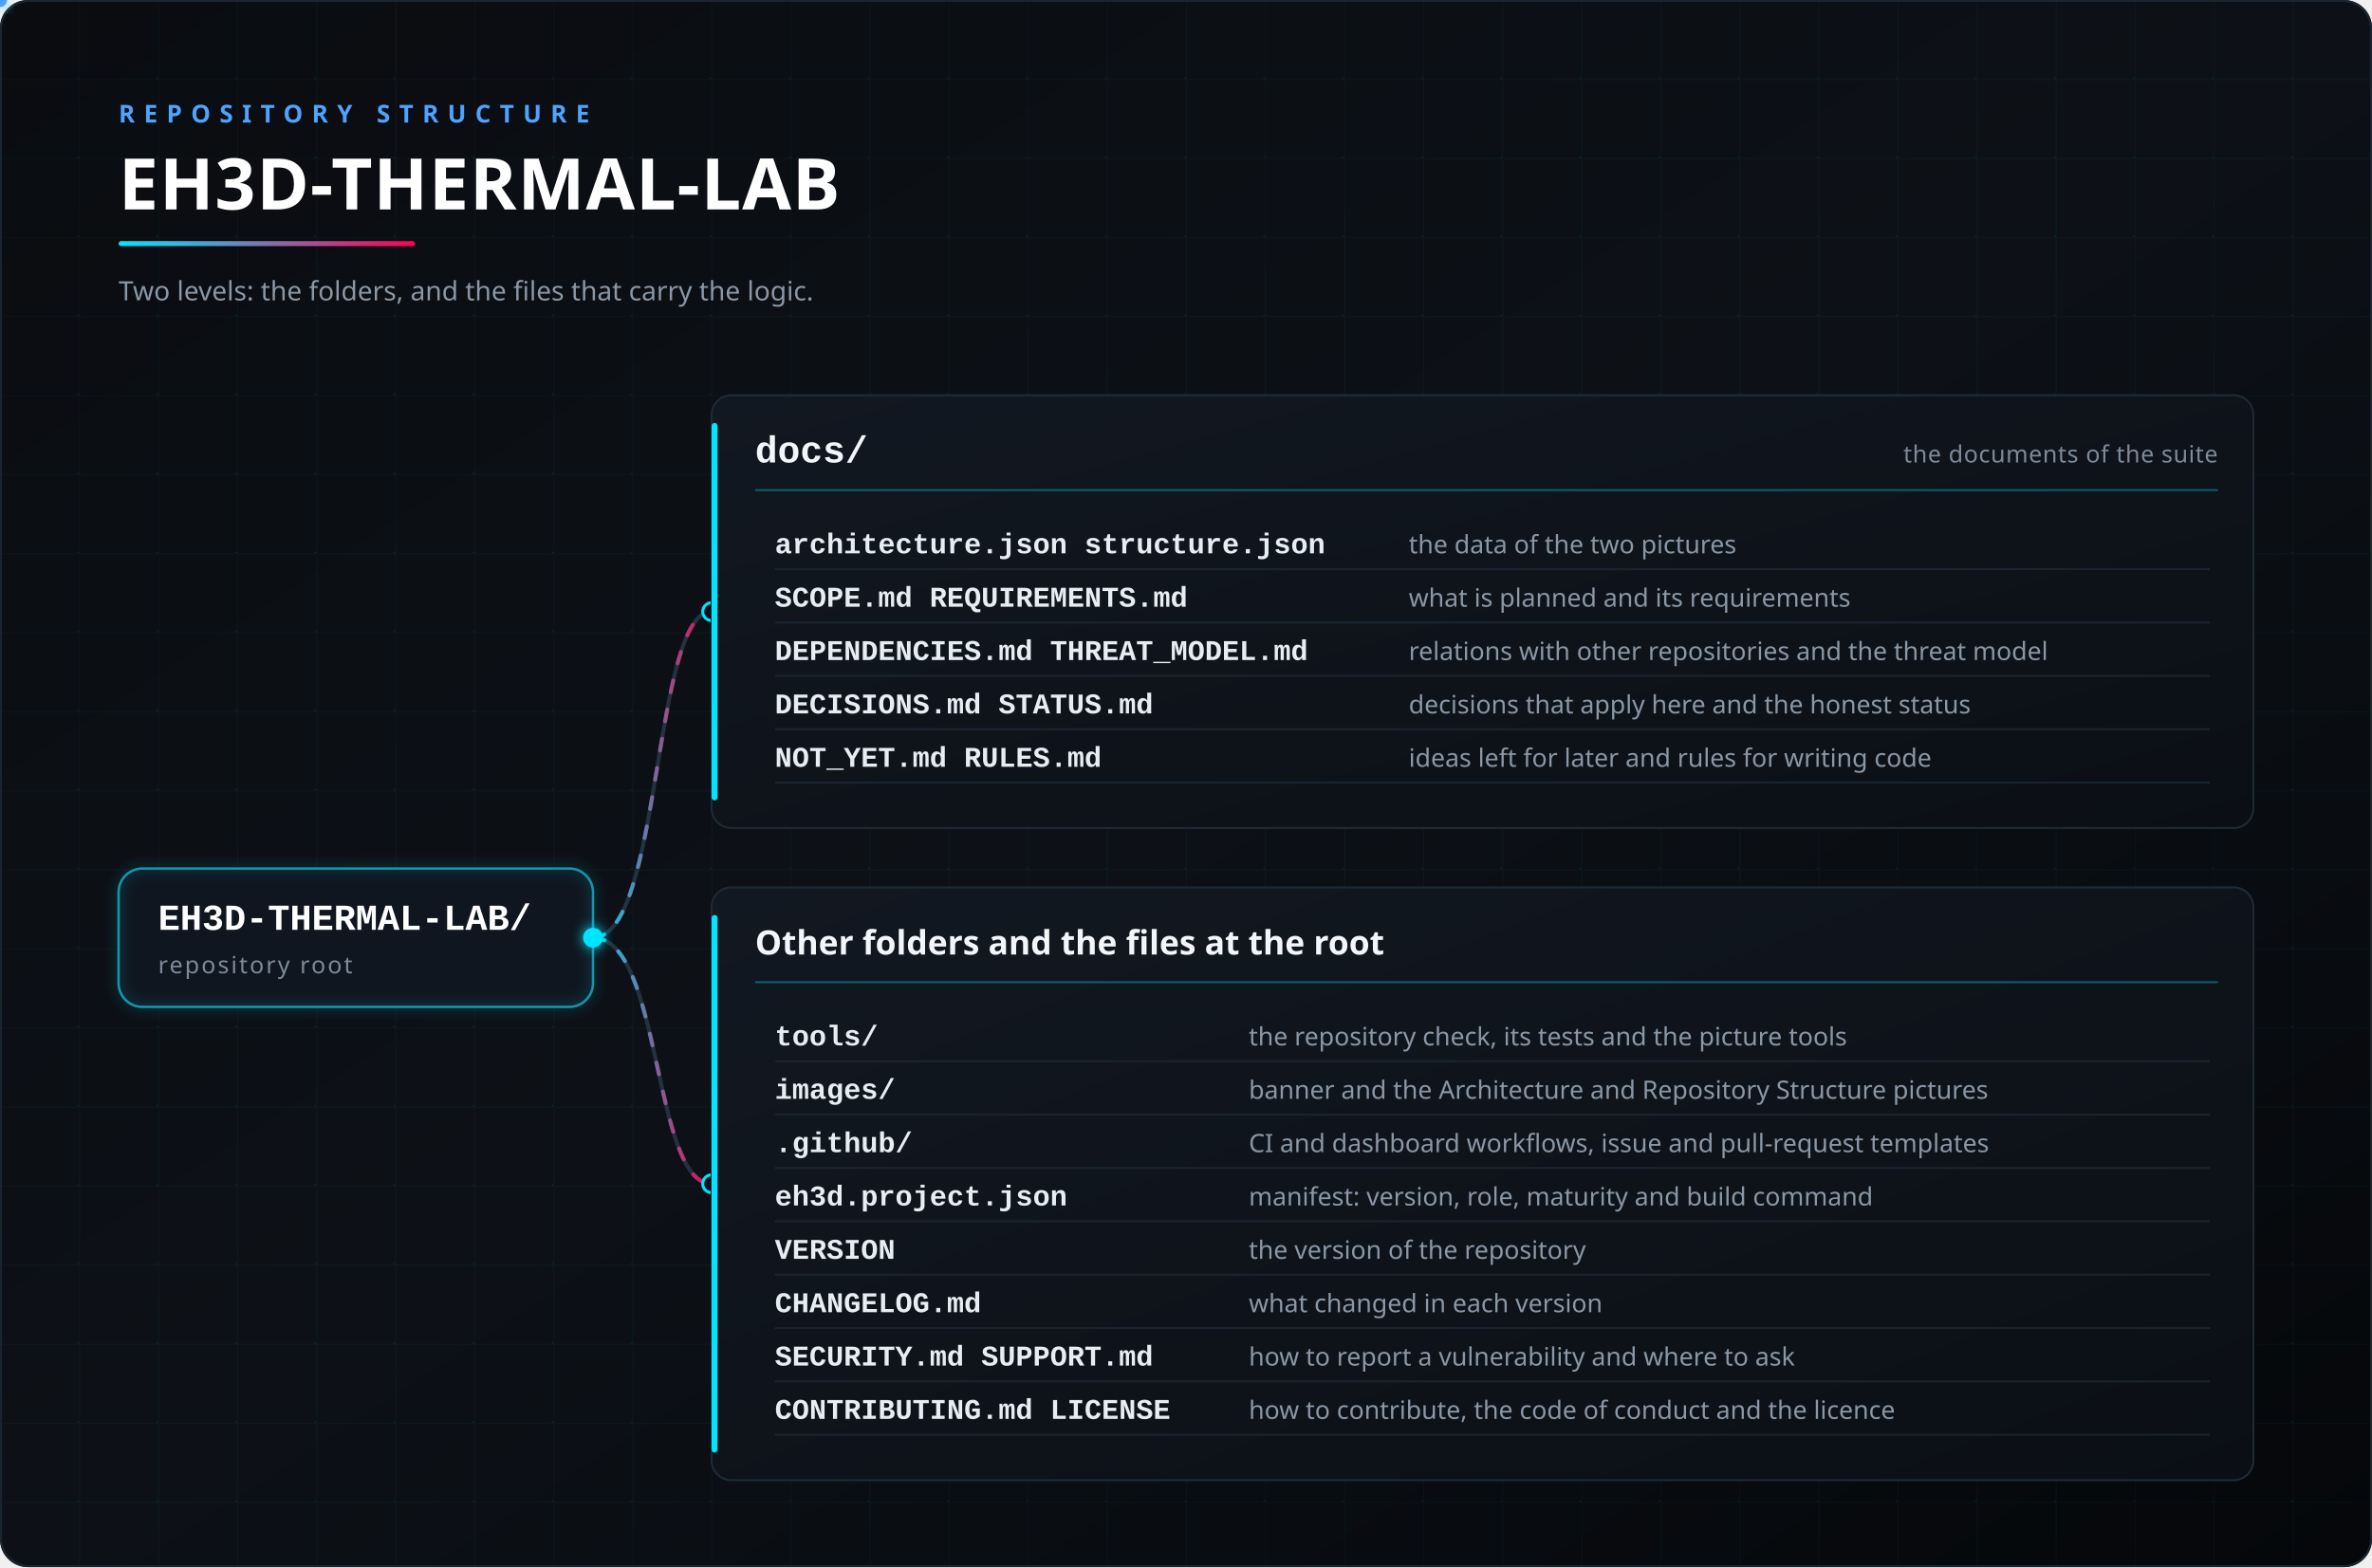
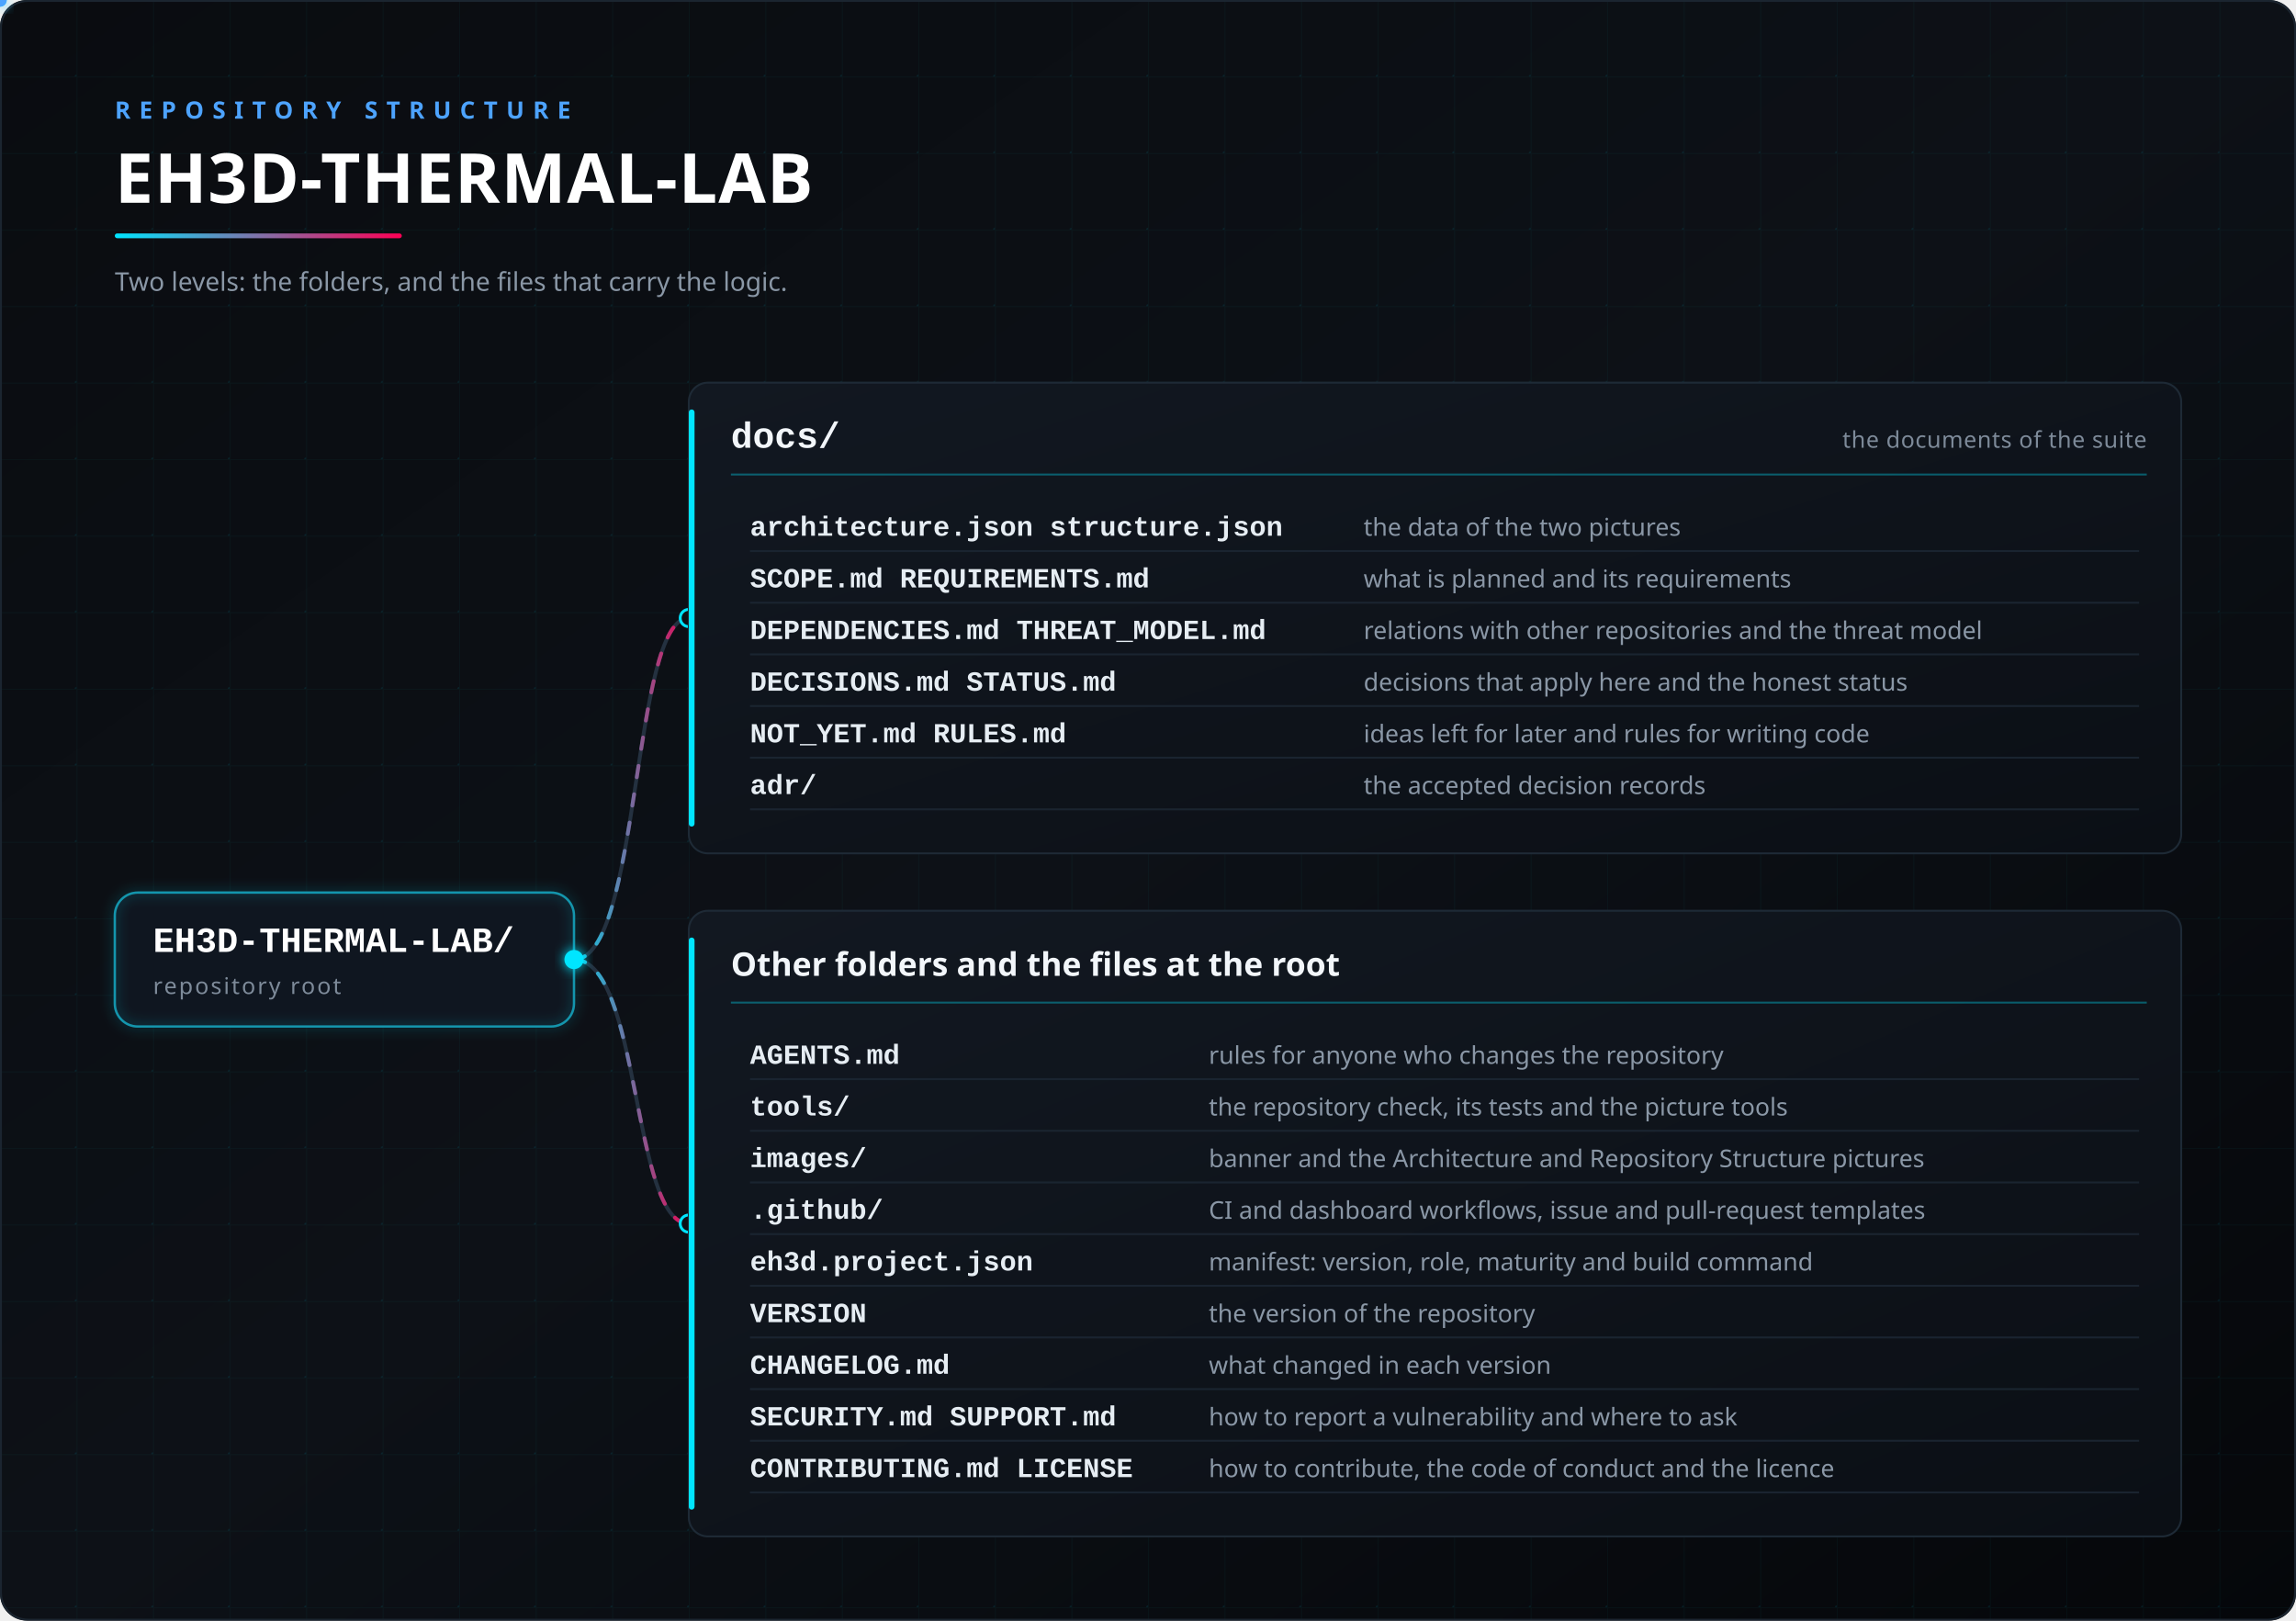
- <svg xmlns="http://www.w3.org/2000/svg" viewBox="0 0 1200 793" width="100%" role="img" aria-labelledby="t d">
+ <svg xmlns="http://www.w3.org/2000/svg" viewBox="0 0 1200 847" width="100%" role="img" aria-labelledby="t d">
  <defs>
    <linearGradient id="bg" x1="0" y1="0" x2="1" y2="1">
      <stop offset="0" stop-color="#0A0C10" />
      <stop offset="0.5" stop-color="#0D1117" />
      <stop offset="1" stop-color="#05070A" />
    </linearGradient>
    <linearGradient id="card" x1="0" y1="0" x2="1" y2="1">
      <stop offset="0" stop-color="#121821" />
      <stop offset="1" stop-color="#0B0F15" />
    </linearGradient>
    <linearGradient id="line" x1="0" y1="0" x2="1" y2="0">
      <stop offset="0" stop-color="#00E5FF" />
      <stop offset="1" stop-color="#FF0055" />
    </linearGradient>
    <filter id="glow" x="-50%" y="-50%" width="200%" height="200%">
      <feGaussianBlur stdDeviation="3" result="b" />
      <feMerge>
        <feMergeNode in="b" />
        <feMergeNode in="SourceGraphic" />
      </feMerge>
    </filter>
    <pattern id="grid" width="40" height="40" patternUnits="userSpaceOnUse">
      <path d="M40 0H0V40" fill="none" stroke="#00E5FF" stroke-opacity="0.035" />
      <circle cx="40" cy="40" r="1" fill="#00E5FF" fill-opacity="0.09" />
    </pattern>
  </defs>
-   <rect width="1200" height="793" rx="14" fill="url(#bg)" />
-   <rect width="1200" height="793" rx="14" fill="url(#grid)" />
-   <rect x="0.5" y="0.5" width="1199" height="792" rx="14" fill="none" stroke="#1B2530" />
+   <rect width="1200" height="847" rx="14" fill="url(#bg)" />
+   <rect width="1200" height="847" rx="14" fill="url(#grid)" />
+   <rect x="0.5" y="0.5" width="1199" height="846" rx="14" fill="none" stroke="#1B2530" />
  <text x="60" y="62" font-family="'Segoe UI','Noto Sans','Noto Sans CJK SC','Microsoft YaHei','Yu Gothic','Helvetica Neue',Helvetica,Arial,sans-serif" font-size="12.5" font-weight="600" fill="#4DA3FF" text-anchor="start" letter-spacing="4.5">REPOSITORY STRUCTURE</text>
  <text x="60" y="106" font-family="'Segoe UI','Noto Sans','Noto Sans CJK SC','Microsoft YaHei','Yu Gothic','Helvetica Neue',Helvetica,Arial,sans-serif" font-size="36" font-weight="700" fill="#FFFFFF" text-anchor="start" letter-spacing="0.5">EH3D-THERMAL-LAB</text>
  <rect x="60" y="122" width="150" height="2.5" rx="1.25" fill="url(#line)">
    <animate attributeName="width" values="40;150;150" keyTimes="0;0.4;1" dur="3s" repeatCount="indefinite" />
  </rect>
  <text x="60" y="152" font-family="'Segoe UI','Noto Sans','Noto Sans CJK SC','Microsoft YaHei','Yu Gothic','Helvetica Neue',Helvetica,Arial,sans-serif" font-size="13.5" font-weight="400" fill="#8A97A6" text-anchor="start">Two levels: the folders, and the files that carry the logic.</text>
-   <path id="c0" d="M300,474.5 C335,474.5 330,309.5 360,309.5" fill="none" stroke="#243140" stroke-width="2" />
-   <path d="M300,474.5 C335,474.5 330,309.5 360,309.5" fill="none" stroke="url(#line)" stroke-width="2" stroke-linecap="round" stroke-dasharray="6 9" opacity="0.9">
+   <path id="c0" d="M300,501.5 C335,501.5 330,323 360,323" fill="none" stroke="#243140" stroke-width="2" />
+   <path d="M300,501.5 C335,501.5 330,323 360,323" fill="none" stroke="url(#line)" stroke-width="2" stroke-linecap="round" stroke-dasharray="6 9" opacity="0.9">
    <animate attributeName="stroke-dashoffset" from="0" to="-30" dur="1.6s" repeatCount="indefinite" />
  </path>
-   <circle cx="360" cy="309.5" r="4.5" fill="#0D1117" stroke="#00E5FF" stroke-width="1.5" />
-   <path id="c1" d="M300,474.5 C335,474.5 330,599 360,599" fill="none" stroke="#243140" stroke-width="2" />
-   <path d="M300,474.5 C335,474.5 330,599 360,599" fill="none" stroke="url(#line)" stroke-width="2" stroke-linecap="round" stroke-dasharray="6 9" opacity="0.9">
+   <circle cx="360" cy="323" r="4.5" fill="#0D1117" stroke="#00E5FF" stroke-width="1.5" />
+   <path id="c1" d="M300,501.5 C335,501.5 330,639.5 360,639.5" fill="none" stroke="#243140" stroke-width="2" />
+   <path d="M300,501.5 C335,501.5 330,639.5 360,639.5" fill="none" stroke="url(#line)" stroke-width="2" stroke-linecap="round" stroke-dasharray="6 9" opacity="0.9">
    <animate attributeName="stroke-dashoffset" from="0" to="-30" dur="1.6s" repeatCount="indefinite" />
  </path>
-   <circle cx="360" cy="599" r="4.5" fill="#0D1117" stroke="#00E5FF" stroke-width="1.5" />
+   <circle cx="360" cy="639.5" r="4.5" fill="#0D1117" stroke="#00E5FF" stroke-width="1.5" />
  <circle r="3.5" fill="#00E5FF" filter="url(#glow)">
    <animateMotion dur="3.4s" repeatCount="indefinite">
      <mpath href="#c0" />
    </animateMotion>
  </circle>
  <circle r="3.5" fill="#4DA3FF" filter="url(#glow)">
    <animateMotion dur="4.2s" repeatCount="indefinite">
      <mpath href="#c1" />
    </animateMotion>
  </circle>
-   <rect x="60" y="439.5" width="240" height="70" rx="12" fill="#0F1620" stroke="#2A3A4C" stroke-width="1.2" />
-   <rect x="60" y="439.5" width="240" height="70" rx="12" fill="none" stroke="#00E5FF" stroke-opacity="0.5" stroke-width="1.2" filter="url(#glow)">
+   <rect x="60" y="466.5" width="240" height="70" rx="12" fill="#0F1620" stroke="#2A3A4C" stroke-width="1.2" />
+   <rect x="60" y="466.5" width="240" height="70" rx="12" fill="none" stroke="#00E5FF" stroke-opacity="0.5" stroke-width="1.2" filter="url(#glow)">
    <animate attributeName="stroke-opacity" values="0.15;0.6;0.15" dur="3.6s" repeatCount="indefinite" />
  </rect>
-   <text x="80" y="470.5" font-family="'JetBrains Mono','Cascadia Code','SFMono-Regular',Consolas,'Liberation Mono',monospace" font-size="18.5" font-weight="700" fill="#FFFFFF" text-anchor="start">EH3D-THERMAL-LAB/</text>
-   <text x="80" y="492.5" font-family="'Segoe UI','Noto Sans','Noto Sans CJK SC','Microsoft YaHei','Yu Gothic','Helvetica Neue',Helvetica,Arial,sans-serif" font-size="12" font-weight="400" fill="#7D8A99" text-anchor="start" letter-spacing="1">repository root</text>
-   <circle cx="300" cy="474.5" r="5" fill="#00E5FF" filter="url(#glow)" />
-   <rect x="360" y="200" width="780" height="219" rx="10" fill="url(#card)" stroke="#1E2A36" stroke-width="1" />
-   <rect x="360" y="214" width="3" height="191" rx="1.5" fill="#00E5FF">
+   <text x="80" y="497.5" font-family="'JetBrains Mono','Cascadia Code','SFMono-Regular',Consolas,'Liberation Mono',monospace" font-size="18.5" font-weight="700" fill="#FFFFFF" text-anchor="start">EH3D-THERMAL-LAB/</text>
+   <text x="80" y="519.5" font-family="'Segoe UI','Noto Sans','Noto Sans CJK SC','Microsoft YaHei','Yu Gothic','Helvetica Neue',Helvetica,Arial,sans-serif" font-size="12" font-weight="400" fill="#7D8A99" text-anchor="start" letter-spacing="1">repository root</text>
+   <circle cx="300" cy="501.5" r="5" fill="#00E5FF" filter="url(#glow)" />
+   <rect x="360" y="200" width="780" height="246" rx="10" fill="url(#card)" stroke="#1E2A36" stroke-width="1" />
+   <rect x="360" y="214" width="3" height="218" rx="1.5" fill="#00E5FF">
    <animate attributeName="opacity" values="0.55;1;0.55" dur="4s" begin="0s" repeatCount="indefinite" />
  </rect>
  <text x="382" y="234" font-family="'JetBrains Mono','Cascadia Code','SFMono-Regular',Consolas,'Liberation Mono',monospace" font-size="19" font-weight="700" fill="#F2F6FA" text-anchor="start">docs/</text>
  <text x="1122" y="234" font-family="'Segoe UI','Noto Sans','Noto Sans CJK SC','Microsoft YaHei','Yu Gothic','Helvetica Neue',Helvetica,Arial,sans-serif" font-size="12" font-weight="400" fill="#7D8A99" text-anchor="end" letter-spacing="0.3">the documents of the suite</text>
  <line x1="382" y1="248" x2="1122" y2="248" stroke="#00E5FF" stroke-opacity="0.35" stroke-width="1" />
  <text x="392" y="280" font-family="'JetBrains Mono','Cascadia Code','SFMono-Regular',Consolas,'Liberation Mono',monospace" font-size="14.5" font-weight="600" fill="#E6EDF3" text-anchor="start">architecture.json  structure.json</text>
  <text x="712.67" y="280" font-family="'Segoe UI','Noto Sans','Noto Sans CJK SC','Microsoft YaHei','Yu Gothic','Helvetica Neue',Helvetica,Arial,sans-serif" font-size="12.8" font-weight="400" fill="#8A97A6" text-anchor="start">the data of the two pictures</text>
  <line x1="392" y1="288" x2="1118" y2="288" stroke="#1A2430" stroke-width="1" />
  <text x="392" y="307" font-family="'JetBrains Mono','Cascadia Code','SFMono-Regular',Consolas,'Liberation Mono',monospace" font-size="14.5" font-weight="600" fill="#E6EDF3" text-anchor="start">SCOPE.md  REQUIREMENTS.md</text>
  <text x="712.67" y="307" font-family="'Segoe UI','Noto Sans','Noto Sans CJK SC','Microsoft YaHei','Yu Gothic','Helvetica Neue',Helvetica,Arial,sans-serif" font-size="12.8" font-weight="400" fill="#8A97A6" text-anchor="start">what is planned and its requirements</text>
  <line x1="392" y1="315" x2="1118" y2="315" stroke="#1A2430" stroke-width="1" />
  <text x="392" y="334" font-family="'JetBrains Mono','Cascadia Code','SFMono-Regular',Consolas,'Liberation Mono',monospace" font-size="14.5" font-weight="600" fill="#E6EDF3" text-anchor="start">DEPENDENCIES.md  THREAT_MODEL.md</text>
  <text x="712.67" y="334" font-family="'Segoe UI','Noto Sans','Noto Sans CJK SC','Microsoft YaHei','Yu Gothic','Helvetica Neue',Helvetica,Arial,sans-serif" font-size="12.8" font-weight="400" fill="#8A97A6" text-anchor="start">relations with other repositories and the threat model</text>
  <line x1="392" y1="342" x2="1118" y2="342" stroke="#1A2430" stroke-width="1" />
  <text x="392" y="361" font-family="'JetBrains Mono','Cascadia Code','SFMono-Regular',Consolas,'Liberation Mono',monospace" font-size="14.5" font-weight="600" fill="#E6EDF3" text-anchor="start">DECISIONS.md  STATUS.md</text>
  <text x="712.67" y="361" font-family="'Segoe UI','Noto Sans','Noto Sans CJK SC','Microsoft YaHei','Yu Gothic','Helvetica Neue',Helvetica,Arial,sans-serif" font-size="12.8" font-weight="400" fill="#8A97A6" text-anchor="start">decisions that apply here and the honest status</text>
  <line x1="392" y1="369" x2="1118" y2="369" stroke="#1A2430" stroke-width="1" />
  <text x="392" y="388" font-family="'JetBrains Mono','Cascadia Code','SFMono-Regular',Consolas,'Liberation Mono',monospace" font-size="14.5" font-weight="600" fill="#E6EDF3" text-anchor="start">NOT_YET.md  RULES.md</text>
  <text x="712.67" y="388" font-family="'Segoe UI','Noto Sans','Noto Sans CJK SC','Microsoft YaHei','Yu Gothic','Helvetica Neue',Helvetica,Arial,sans-serif" font-size="12.8" font-weight="400" fill="#8A97A6" text-anchor="start">ideas left for later and rules for writing code</text>
  <line x1="392" y1="396" x2="1118" y2="396" stroke="#1A2430" stroke-width="1" />
-   <rect x="360" y="449" width="780" height="300" rx="10" fill="url(#card)" stroke="#1E2A36" stroke-width="1" />
-   <rect x="360" y="463" width="3" height="272" rx="1.5" fill="#00E5FF">
+   <text x="392" y="415" font-family="'JetBrains Mono','Cascadia Code','SFMono-Regular',Consolas,'Liberation Mono',monospace" font-size="14.5" font-weight="600" fill="#E6EDF3" text-anchor="start">adr/</text>
+   <text x="712.67" y="415" font-family="'Segoe UI','Noto Sans','Noto Sans CJK SC','Microsoft YaHei','Yu Gothic','Helvetica Neue',Helvetica,Arial,sans-serif" font-size="12.8" font-weight="400" fill="#8A97A6" text-anchor="start">the accepted decision records</text>
+   <line x1="392" y1="423" x2="1118" y2="423" stroke="#1A2430" stroke-width="1" />
+   <rect x="360" y="476" width="780" height="327" rx="10" fill="url(#card)" stroke="#1E2A36" stroke-width="1" />
+   <rect x="360" y="490" width="3" height="299" rx="1.5" fill="#00E5FF">
    <animate attributeName="opacity" values="0.55;1;0.55" dur="4s" begin="0.6s" repeatCount="indefinite" />
  </rect>
-   <text x="382" y="483" font-family="'Segoe UI','Noto Sans','Noto Sans CJK SC','Microsoft YaHei','Yu Gothic','Helvetica Neue',Helvetica,Arial,sans-serif" font-size="17" font-weight="700" fill="#F2F6FA" text-anchor="start">Other folders and the files at the root</text>
-   <line x1="382" y1="497" x2="1122" y2="497" stroke="#00E5FF" stroke-opacity="0.35" stroke-width="1" />
-   <text x="392" y="529" font-family="'JetBrains Mono','Cascadia Code','SFMono-Regular',Consolas,'Liberation Mono',monospace" font-size="14.5" font-weight="600" fill="#E6EDF3" text-anchor="start">tools/</text>
-   <text x="631.76" y="529" font-family="'Segoe UI','Noto Sans','Noto Sans CJK SC','Microsoft YaHei','Yu Gothic','Helvetica Neue',Helvetica,Arial,sans-serif" font-size="12.8" font-weight="400" fill="#8A97A6" text-anchor="start">the repository check, its tests and the picture tools</text>
-   <line x1="392" y1="537" x2="1118" y2="537" stroke="#1A2430" stroke-width="1" />
-   <text x="392" y="556" font-family="'JetBrains Mono','Cascadia Code','SFMono-Regular',Consolas,'Liberation Mono',monospace" font-size="14.5" font-weight="600" fill="#E6EDF3" text-anchor="start">images/</text>
-   <text x="631.76" y="556" font-family="'Segoe UI','Noto Sans','Noto Sans CJK SC','Microsoft YaHei','Yu Gothic','Helvetica Neue',Helvetica,Arial,sans-serif" font-size="12.8" font-weight="400" fill="#8A97A6" text-anchor="start">banner and the Architecture and Repository Structure pictures</text>
+   <text x="382" y="510" font-family="'Segoe UI','Noto Sans','Noto Sans CJK SC','Microsoft YaHei','Yu Gothic','Helvetica Neue',Helvetica,Arial,sans-serif" font-size="17" font-weight="700" fill="#F2F6FA" text-anchor="start">Other folders and the files at the root</text>
+   <line x1="382" y1="524" x2="1122" y2="524" stroke="#00E5FF" stroke-opacity="0.35" stroke-width="1" />
+   <text x="392" y="556" font-family="'JetBrains Mono','Cascadia Code','SFMono-Regular',Consolas,'Liberation Mono',monospace" font-size="14.5" font-weight="600" fill="#E6EDF3" text-anchor="start">AGENTS.md</text>
+   <text x="631.76" y="556" font-family="'Segoe UI','Noto Sans','Noto Sans CJK SC','Microsoft YaHei','Yu Gothic','Helvetica Neue',Helvetica,Arial,sans-serif" font-size="12.8" font-weight="400" fill="#8A97A6" text-anchor="start">rules for anyone who changes the repository</text>
  <line x1="392" y1="564" x2="1118" y2="564" stroke="#1A2430" stroke-width="1" />
-   <text x="392" y="583" font-family="'JetBrains Mono','Cascadia Code','SFMono-Regular',Consolas,'Liberation Mono',monospace" font-size="14.5" font-weight="600" fill="#E6EDF3" text-anchor="start">.github/</text>
-   <text x="631.76" y="583" font-family="'Segoe UI','Noto Sans','Noto Sans CJK SC','Microsoft YaHei','Yu Gothic','Helvetica Neue',Helvetica,Arial,sans-serif" font-size="12.8" font-weight="400" fill="#8A97A6" text-anchor="start">CI and dashboard workflows, issue and pull-request templates</text>
+   <text x="392" y="583" font-family="'JetBrains Mono','Cascadia Code','SFMono-Regular',Consolas,'Liberation Mono',monospace" font-size="14.5" font-weight="600" fill="#E6EDF3" text-anchor="start">tools/</text>
+   <text x="631.76" y="583" font-family="'Segoe UI','Noto Sans','Noto Sans CJK SC','Microsoft YaHei','Yu Gothic','Helvetica Neue',Helvetica,Arial,sans-serif" font-size="12.8" font-weight="400" fill="#8A97A6" text-anchor="start">the repository check, its tests and the picture tools</text>
  <line x1="392" y1="591" x2="1118" y2="591" stroke="#1A2430" stroke-width="1" />
-   <text x="392" y="610" font-family="'JetBrains Mono','Cascadia Code','SFMono-Regular',Consolas,'Liberation Mono',monospace" font-size="14.5" font-weight="600" fill="#E6EDF3" text-anchor="start">eh3d.project.json</text>
-   <text x="631.76" y="610" font-family="'Segoe UI','Noto Sans','Noto Sans CJK SC','Microsoft YaHei','Yu Gothic','Helvetica Neue',Helvetica,Arial,sans-serif" font-size="12.8" font-weight="400" fill="#8A97A6" text-anchor="start">manifest: version, role, maturity and build command</text>
+   <text x="392" y="610" font-family="'JetBrains Mono','Cascadia Code','SFMono-Regular',Consolas,'Liberation Mono',monospace" font-size="14.5" font-weight="600" fill="#E6EDF3" text-anchor="start">images/</text>
+   <text x="631.76" y="610" font-family="'Segoe UI','Noto Sans','Noto Sans CJK SC','Microsoft YaHei','Yu Gothic','Helvetica Neue',Helvetica,Arial,sans-serif" font-size="12.8" font-weight="400" fill="#8A97A6" text-anchor="start">banner and the Architecture and Repository Structure pictures</text>
  <line x1="392" y1="618" x2="1118" y2="618" stroke="#1A2430" stroke-width="1" />
-   <text x="392" y="637" font-family="'JetBrains Mono','Cascadia Code','SFMono-Regular',Consolas,'Liberation Mono',monospace" font-size="14.5" font-weight="600" fill="#E6EDF3" text-anchor="start">VERSION</text>
-   <text x="631.76" y="637" font-family="'Segoe UI','Noto Sans','Noto Sans CJK SC','Microsoft YaHei','Yu Gothic','Helvetica Neue',Helvetica,Arial,sans-serif" font-size="12.8" font-weight="400" fill="#8A97A6" text-anchor="start">the version of the repository</text>
+   <text x="392" y="637" font-family="'JetBrains Mono','Cascadia Code','SFMono-Regular',Consolas,'Liberation Mono',monospace" font-size="14.5" font-weight="600" fill="#E6EDF3" text-anchor="start">.github/</text>
+   <text x="631.76" y="637" font-family="'Segoe UI','Noto Sans','Noto Sans CJK SC','Microsoft YaHei','Yu Gothic','Helvetica Neue',Helvetica,Arial,sans-serif" font-size="12.8" font-weight="400" fill="#8A97A6" text-anchor="start">CI and dashboard workflows, issue and pull-request templates</text>
  <line x1="392" y1="645" x2="1118" y2="645" stroke="#1A2430" stroke-width="1" />
-   <text x="392" y="664" font-family="'JetBrains Mono','Cascadia Code','SFMono-Regular',Consolas,'Liberation Mono',monospace" font-size="14.5" font-weight="600" fill="#E6EDF3" text-anchor="start">CHANGELOG.md</text>
-   <text x="631.76" y="664" font-family="'Segoe UI','Noto Sans','Noto Sans CJK SC','Microsoft YaHei','Yu Gothic','Helvetica Neue',Helvetica,Arial,sans-serif" font-size="12.8" font-weight="400" fill="#8A97A6" text-anchor="start">what changed in each version</text>
+   <text x="392" y="664" font-family="'JetBrains Mono','Cascadia Code','SFMono-Regular',Consolas,'Liberation Mono',monospace" font-size="14.5" font-weight="600" fill="#E6EDF3" text-anchor="start">eh3d.project.json</text>
+   <text x="631.76" y="664" font-family="'Segoe UI','Noto Sans','Noto Sans CJK SC','Microsoft YaHei','Yu Gothic','Helvetica Neue',Helvetica,Arial,sans-serif" font-size="12.8" font-weight="400" fill="#8A97A6" text-anchor="start">manifest: version, role, maturity and build command</text>
  <line x1="392" y1="672" x2="1118" y2="672" stroke="#1A2430" stroke-width="1" />
-   <text x="392" y="691" font-family="'JetBrains Mono','Cascadia Code','SFMono-Regular',Consolas,'Liberation Mono',monospace" font-size="14.5" font-weight="600" fill="#E6EDF3" text-anchor="start">SECURITY.md  SUPPORT.md</text>
-   <text x="631.76" y="691" font-family="'Segoe UI','Noto Sans','Noto Sans CJK SC','Microsoft YaHei','Yu Gothic','Helvetica Neue',Helvetica,Arial,sans-serif" font-size="12.8" font-weight="400" fill="#8A97A6" text-anchor="start">how to report a vulnerability and where to ask</text>
+   <text x="392" y="691" font-family="'JetBrains Mono','Cascadia Code','SFMono-Regular',Consolas,'Liberation Mono',monospace" font-size="14.5" font-weight="600" fill="#E6EDF3" text-anchor="start">VERSION</text>
+   <text x="631.76" y="691" font-family="'Segoe UI','Noto Sans','Noto Sans CJK SC','Microsoft YaHei','Yu Gothic','Helvetica Neue',Helvetica,Arial,sans-serif" font-size="12.8" font-weight="400" fill="#8A97A6" text-anchor="start">the version of the repository</text>
  <line x1="392" y1="699" x2="1118" y2="699" stroke="#1A2430" stroke-width="1" />
-   <text x="392" y="718" font-family="'JetBrains Mono','Cascadia Code','SFMono-Regular',Consolas,'Liberation Mono',monospace" font-size="14.5" font-weight="600" fill="#E6EDF3" text-anchor="start">CONTRIBUTING.md  LICENSE</text>
-   <text x="631.76" y="718" font-family="'Segoe UI','Noto Sans','Noto Sans CJK SC','Microsoft YaHei','Yu Gothic','Helvetica Neue',Helvetica,Arial,sans-serif" font-size="12.8" font-weight="400" fill="#8A97A6" text-anchor="start">how to contribute, the code of conduct and the licence</text>
+   <text x="392" y="718" font-family="'JetBrains Mono','Cascadia Code','SFMono-Regular',Consolas,'Liberation Mono',monospace" font-size="14.5" font-weight="600" fill="#E6EDF3" text-anchor="start">CHANGELOG.md</text>
+   <text x="631.76" y="718" font-family="'Segoe UI','Noto Sans','Noto Sans CJK SC','Microsoft YaHei','Yu Gothic','Helvetica Neue',Helvetica,Arial,sans-serif" font-size="12.8" font-weight="400" fill="#8A97A6" text-anchor="start">what changed in each version</text>
  <line x1="392" y1="726" x2="1118" y2="726" stroke="#1A2430" stroke-width="1" />
+   <text x="392" y="745" font-family="'JetBrains Mono','Cascadia Code','SFMono-Regular',Consolas,'Liberation Mono',monospace" font-size="14.5" font-weight="600" fill="#E6EDF3" text-anchor="start">SECURITY.md  SUPPORT.md</text>
+   <text x="631.76" y="745" font-family="'Segoe UI','Noto Sans','Noto Sans CJK SC','Microsoft YaHei','Yu Gothic','Helvetica Neue',Helvetica,Arial,sans-serif" font-size="12.8" font-weight="400" fill="#8A97A6" text-anchor="start">how to report a vulnerability and where to ask</text>
+   <line x1="392" y1="753" x2="1118" y2="753" stroke="#1A2430" stroke-width="1" />
+   <text x="392" y="772" font-family="'JetBrains Mono','Cascadia Code','SFMono-Regular',Consolas,'Liberation Mono',monospace" font-size="14.5" font-weight="600" fill="#E6EDF3" text-anchor="start">CONTRIBUTING.md  LICENSE</text>
+   <text x="631.76" y="772" font-family="'Segoe UI','Noto Sans','Noto Sans CJK SC','Microsoft YaHei','Yu Gothic','Helvetica Neue',Helvetica,Arial,sans-serif" font-size="12.8" font-weight="400" fill="#8A97A6" text-anchor="start">how to contribute, the code of conduct and the licence</text>
+   <line x1="392" y1="780" x2="1118" y2="780" stroke="#1A2430" stroke-width="1" />
</svg>
